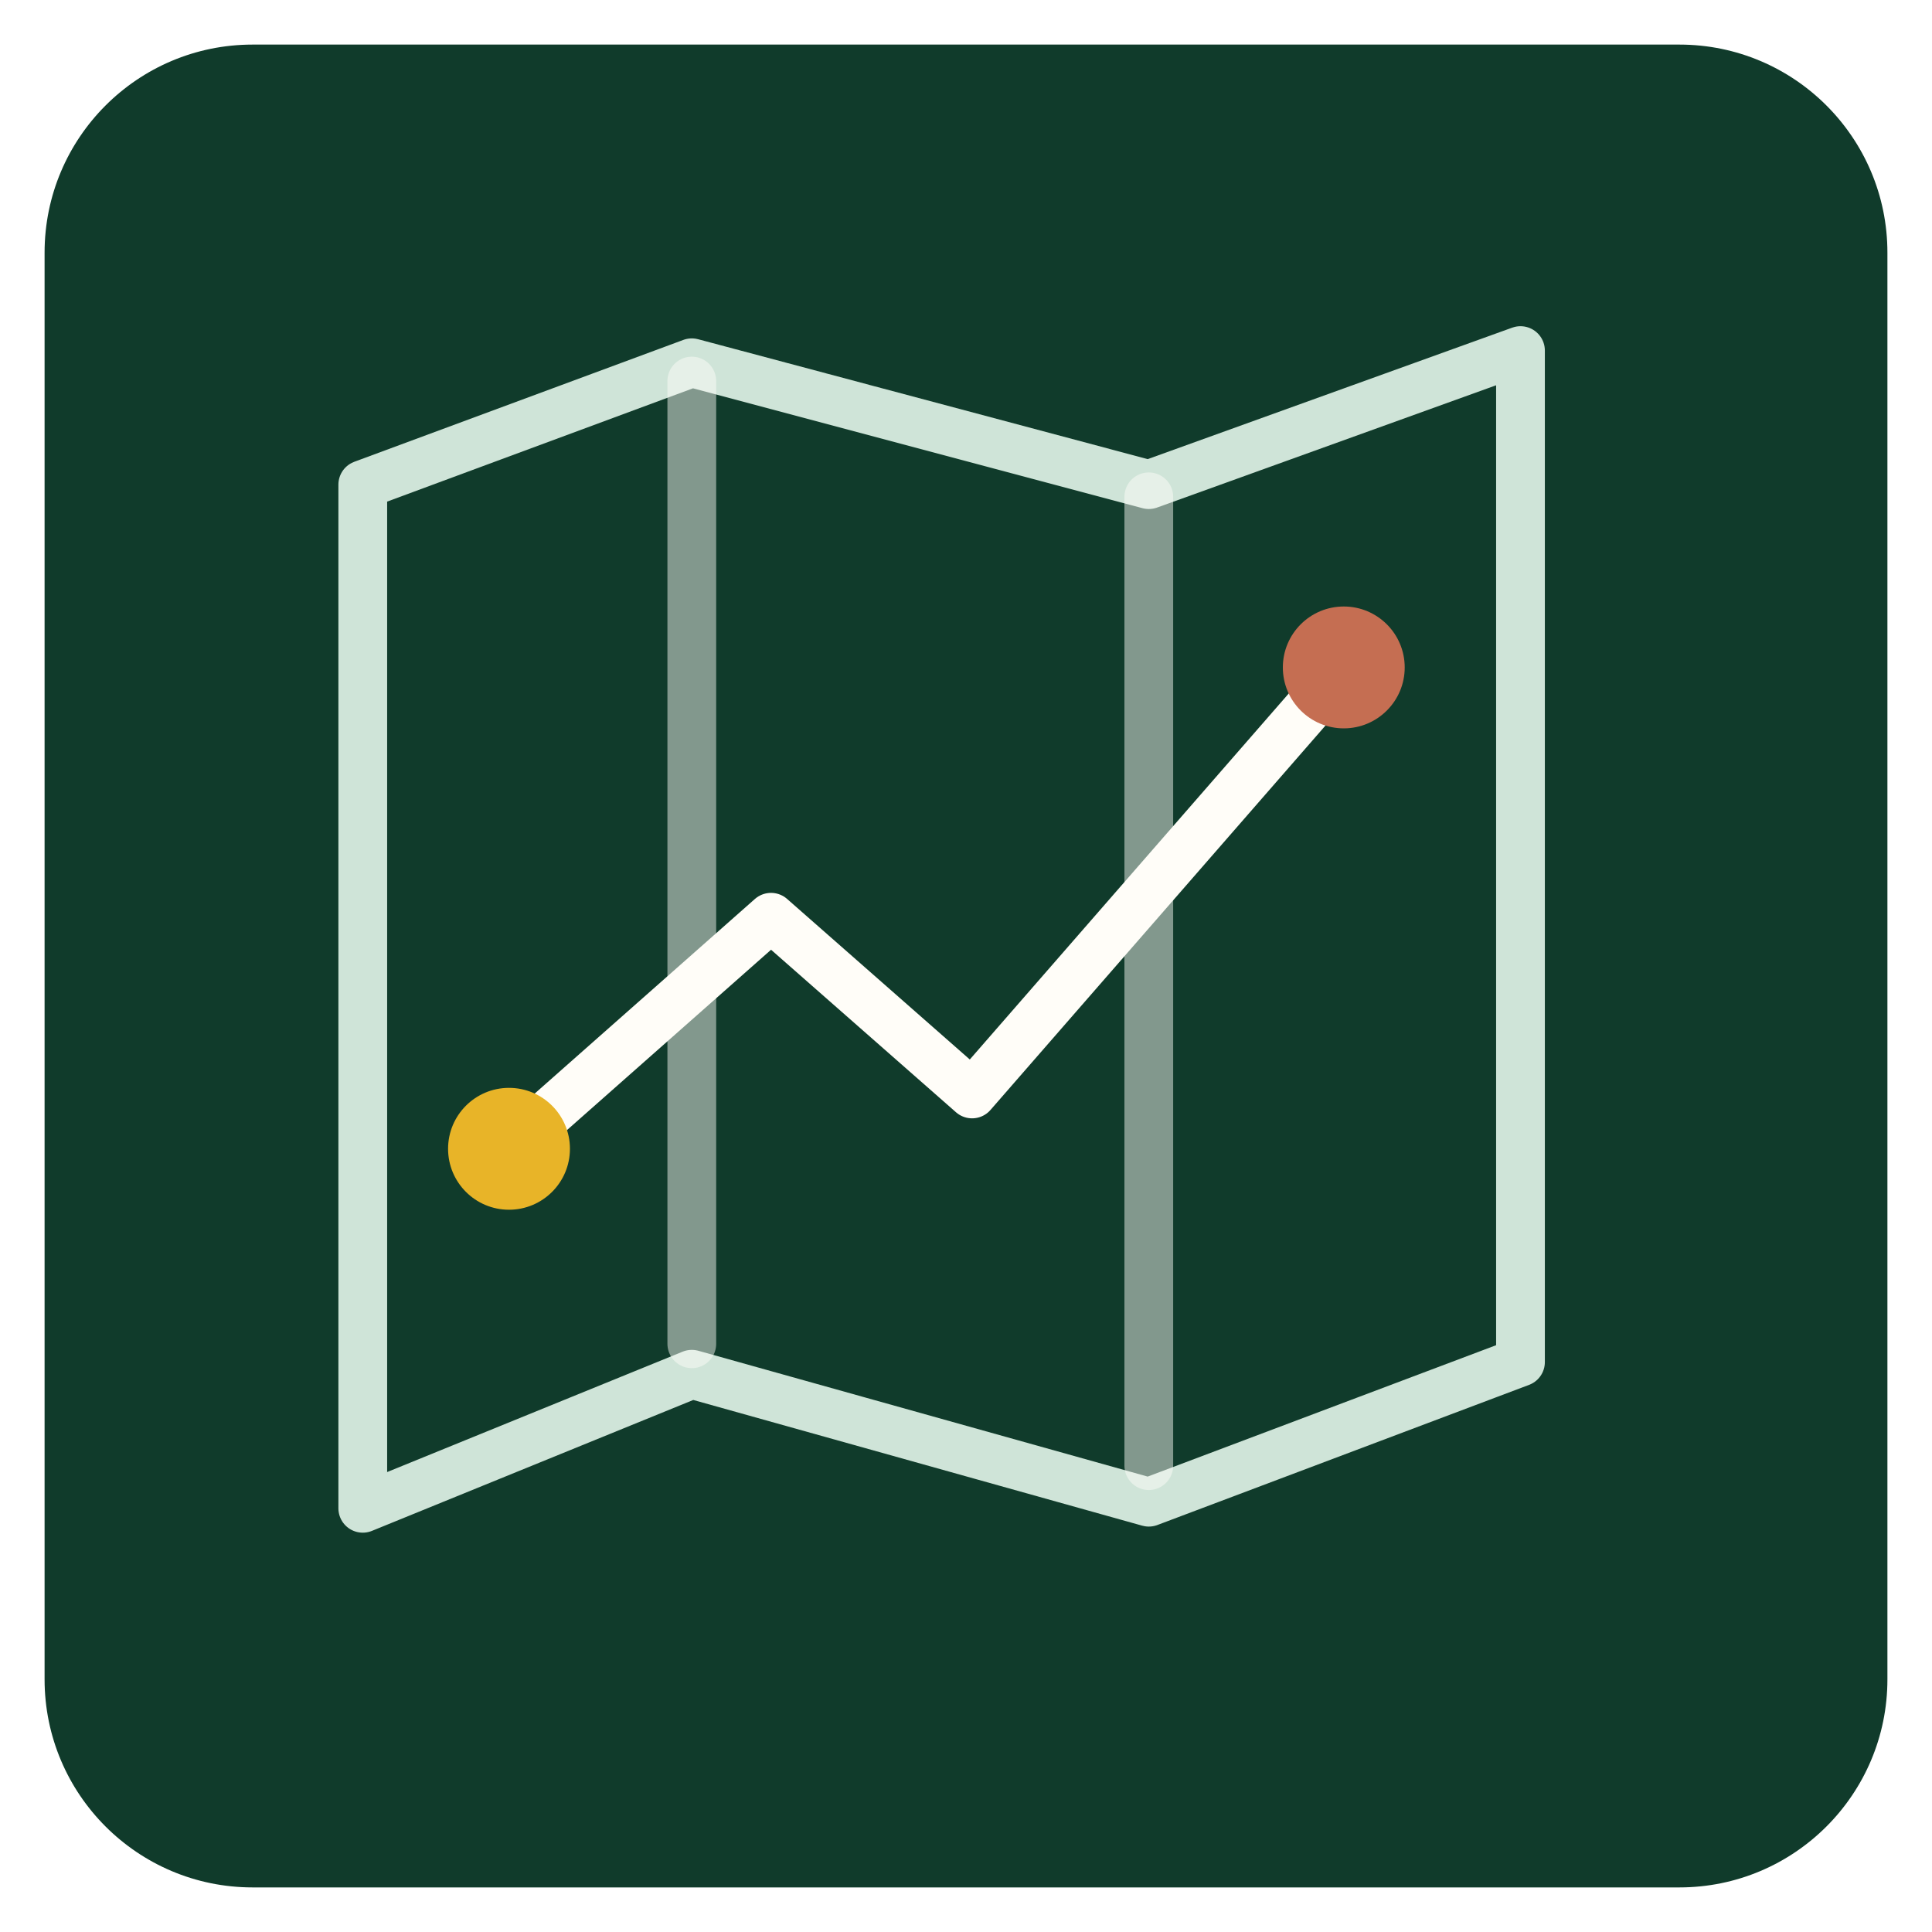
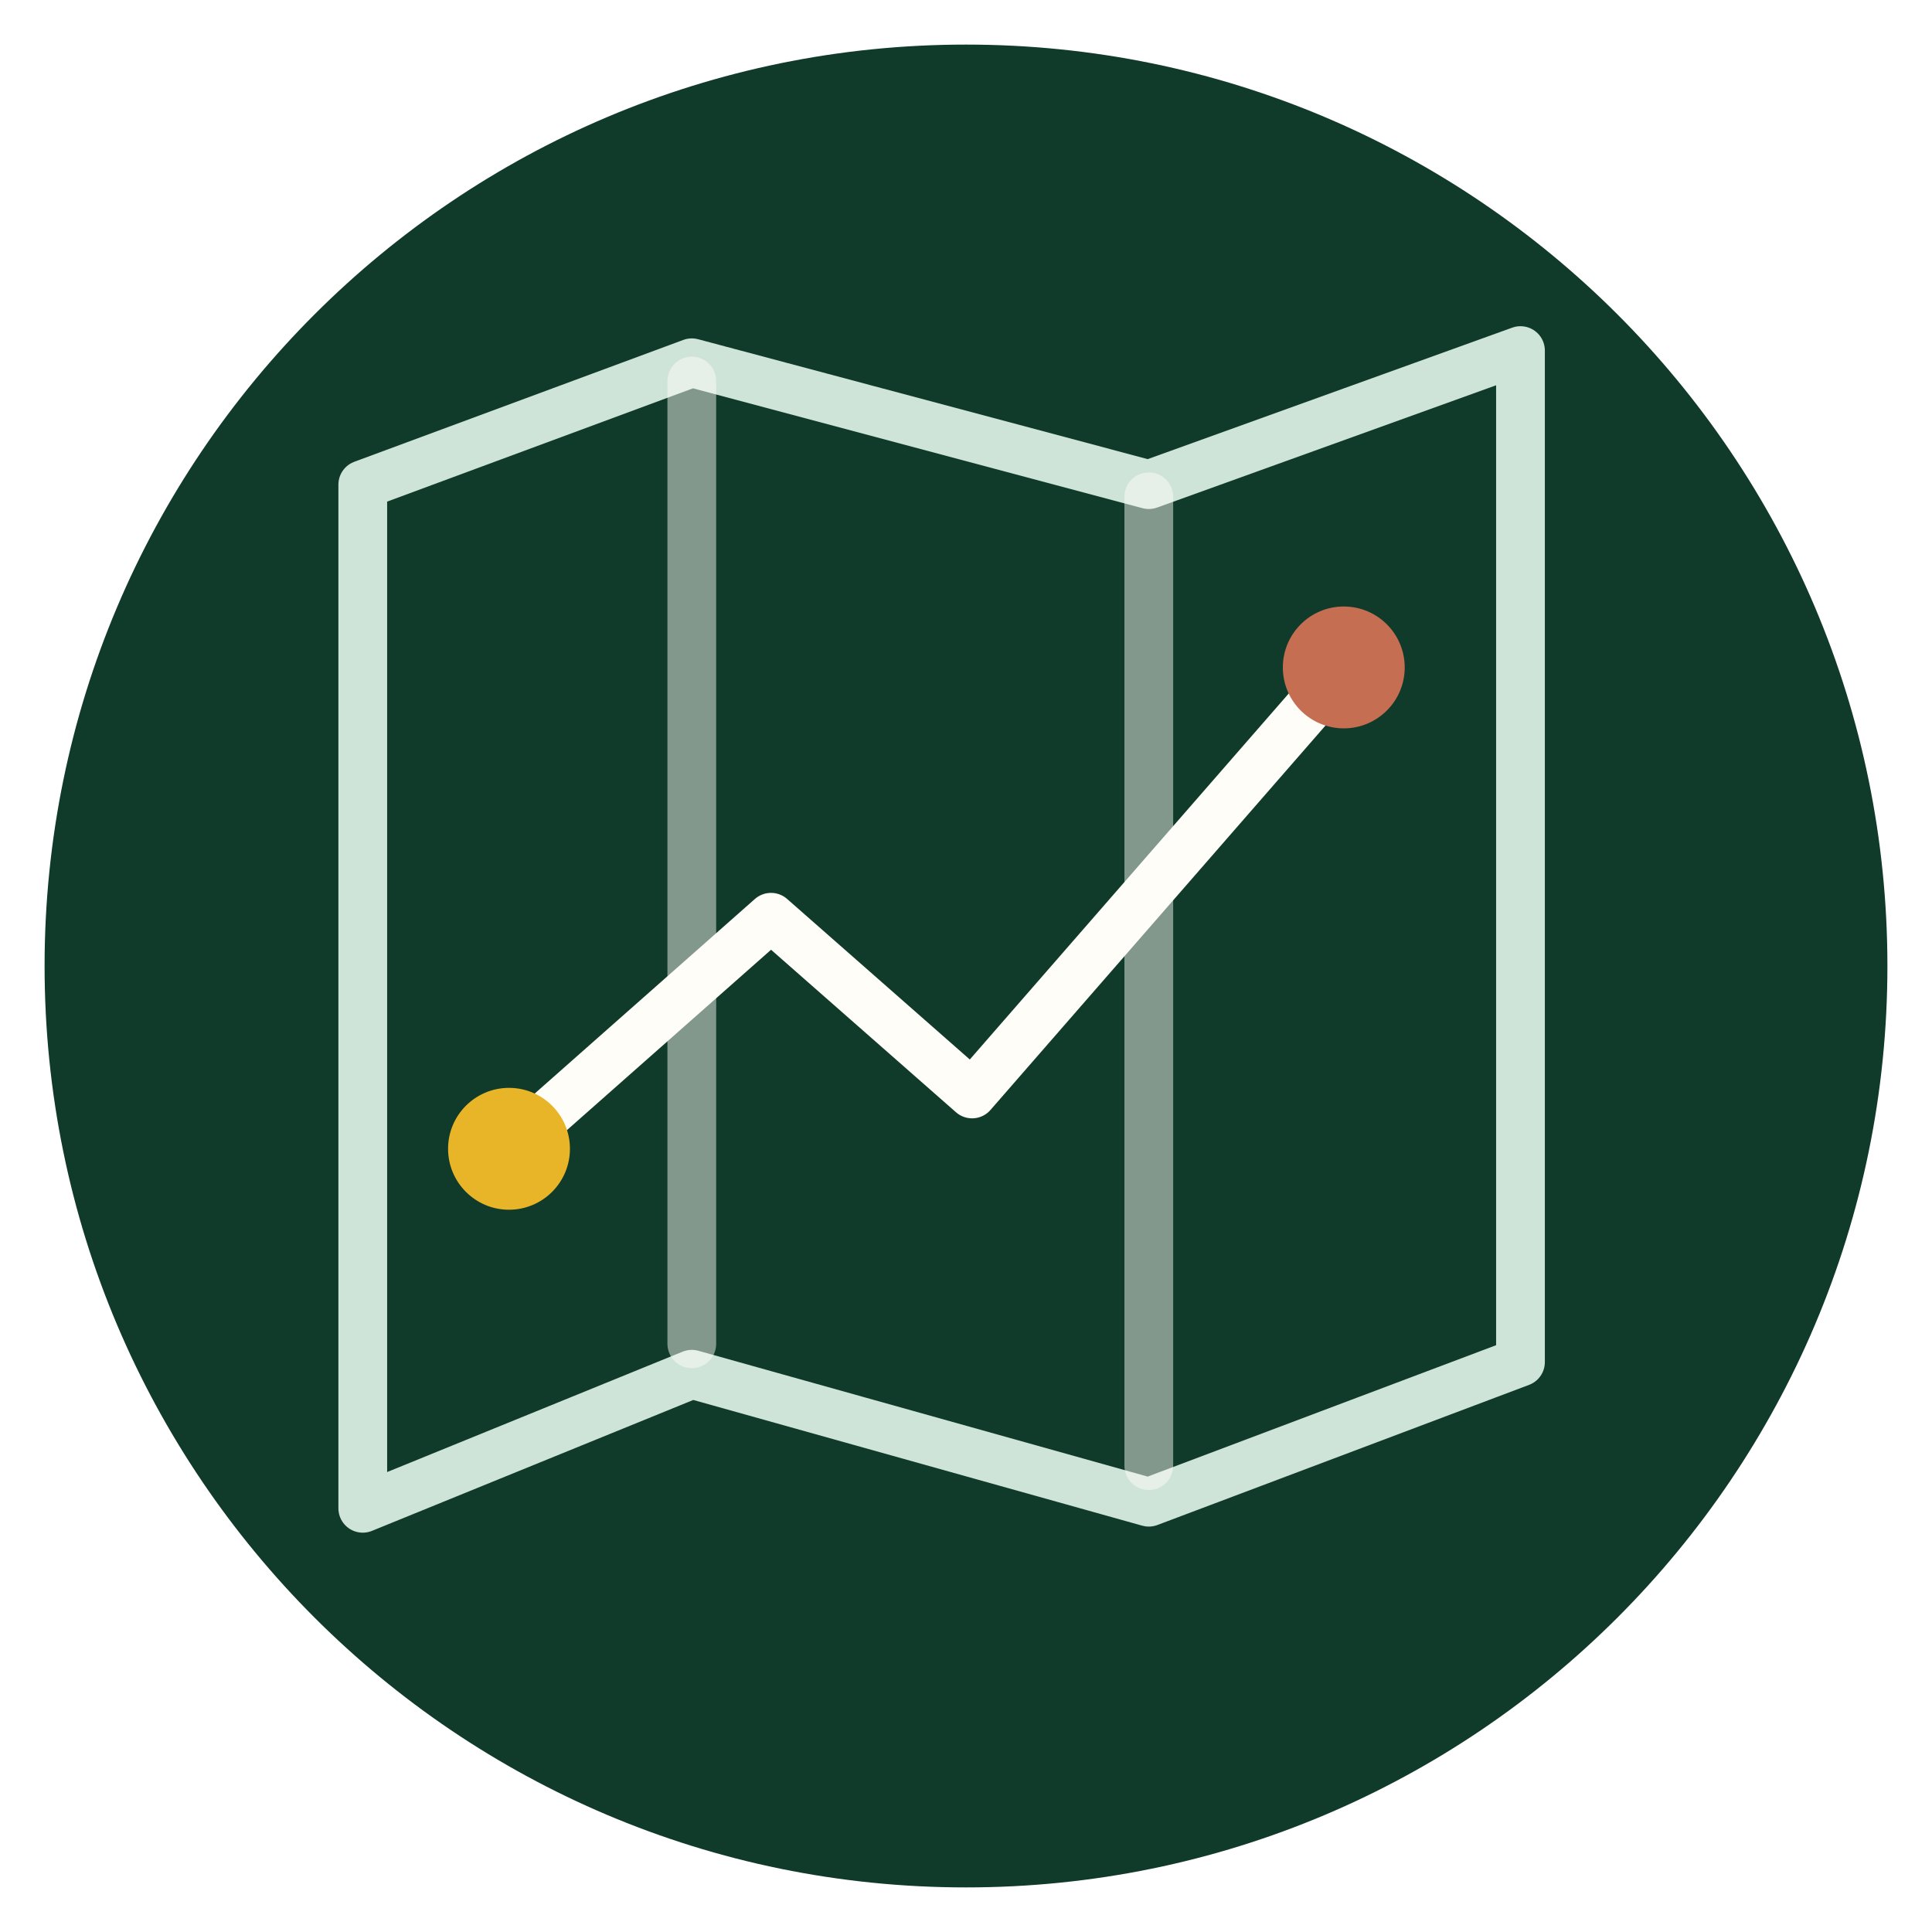
<svg xmlns="http://www.w3.org/2000/svg" viewBox="0 0 260 260" role="img" aria-labelledby="title desc">
-   <rect x="6" y="6" width="248" height="248" rx="28" fill="#103B2B" />
+   <circle cx="130" cy="130" r="124" fill="#103B2B" />
  <g transform="translate(23.4 23.4) scale(0.82)">
    <path d="M31 51l54-20 75 20 61-22v166l-61 23-75-21-54 22z" fill="none" stroke="#CFE4D8" stroke-width="8" stroke-linejoin="round" />
    <path d="M85 34v158M160 53v159" fill="none" stroke="#FFFDF8" stroke-opacity="0.48" stroke-width="8" stroke-linecap="round" />
    <path d="M55 160l43-38 33 29 61-70" fill="none" stroke="#FFFDF8" stroke-width="8" stroke-linecap="round" stroke-linejoin="round" />
    <circle cx="55" cy="160" r="10" fill="#E8B428" />
    <circle cx="192" cy="81" r="10" fill="#C56E52" />
  </g>
</svg>
